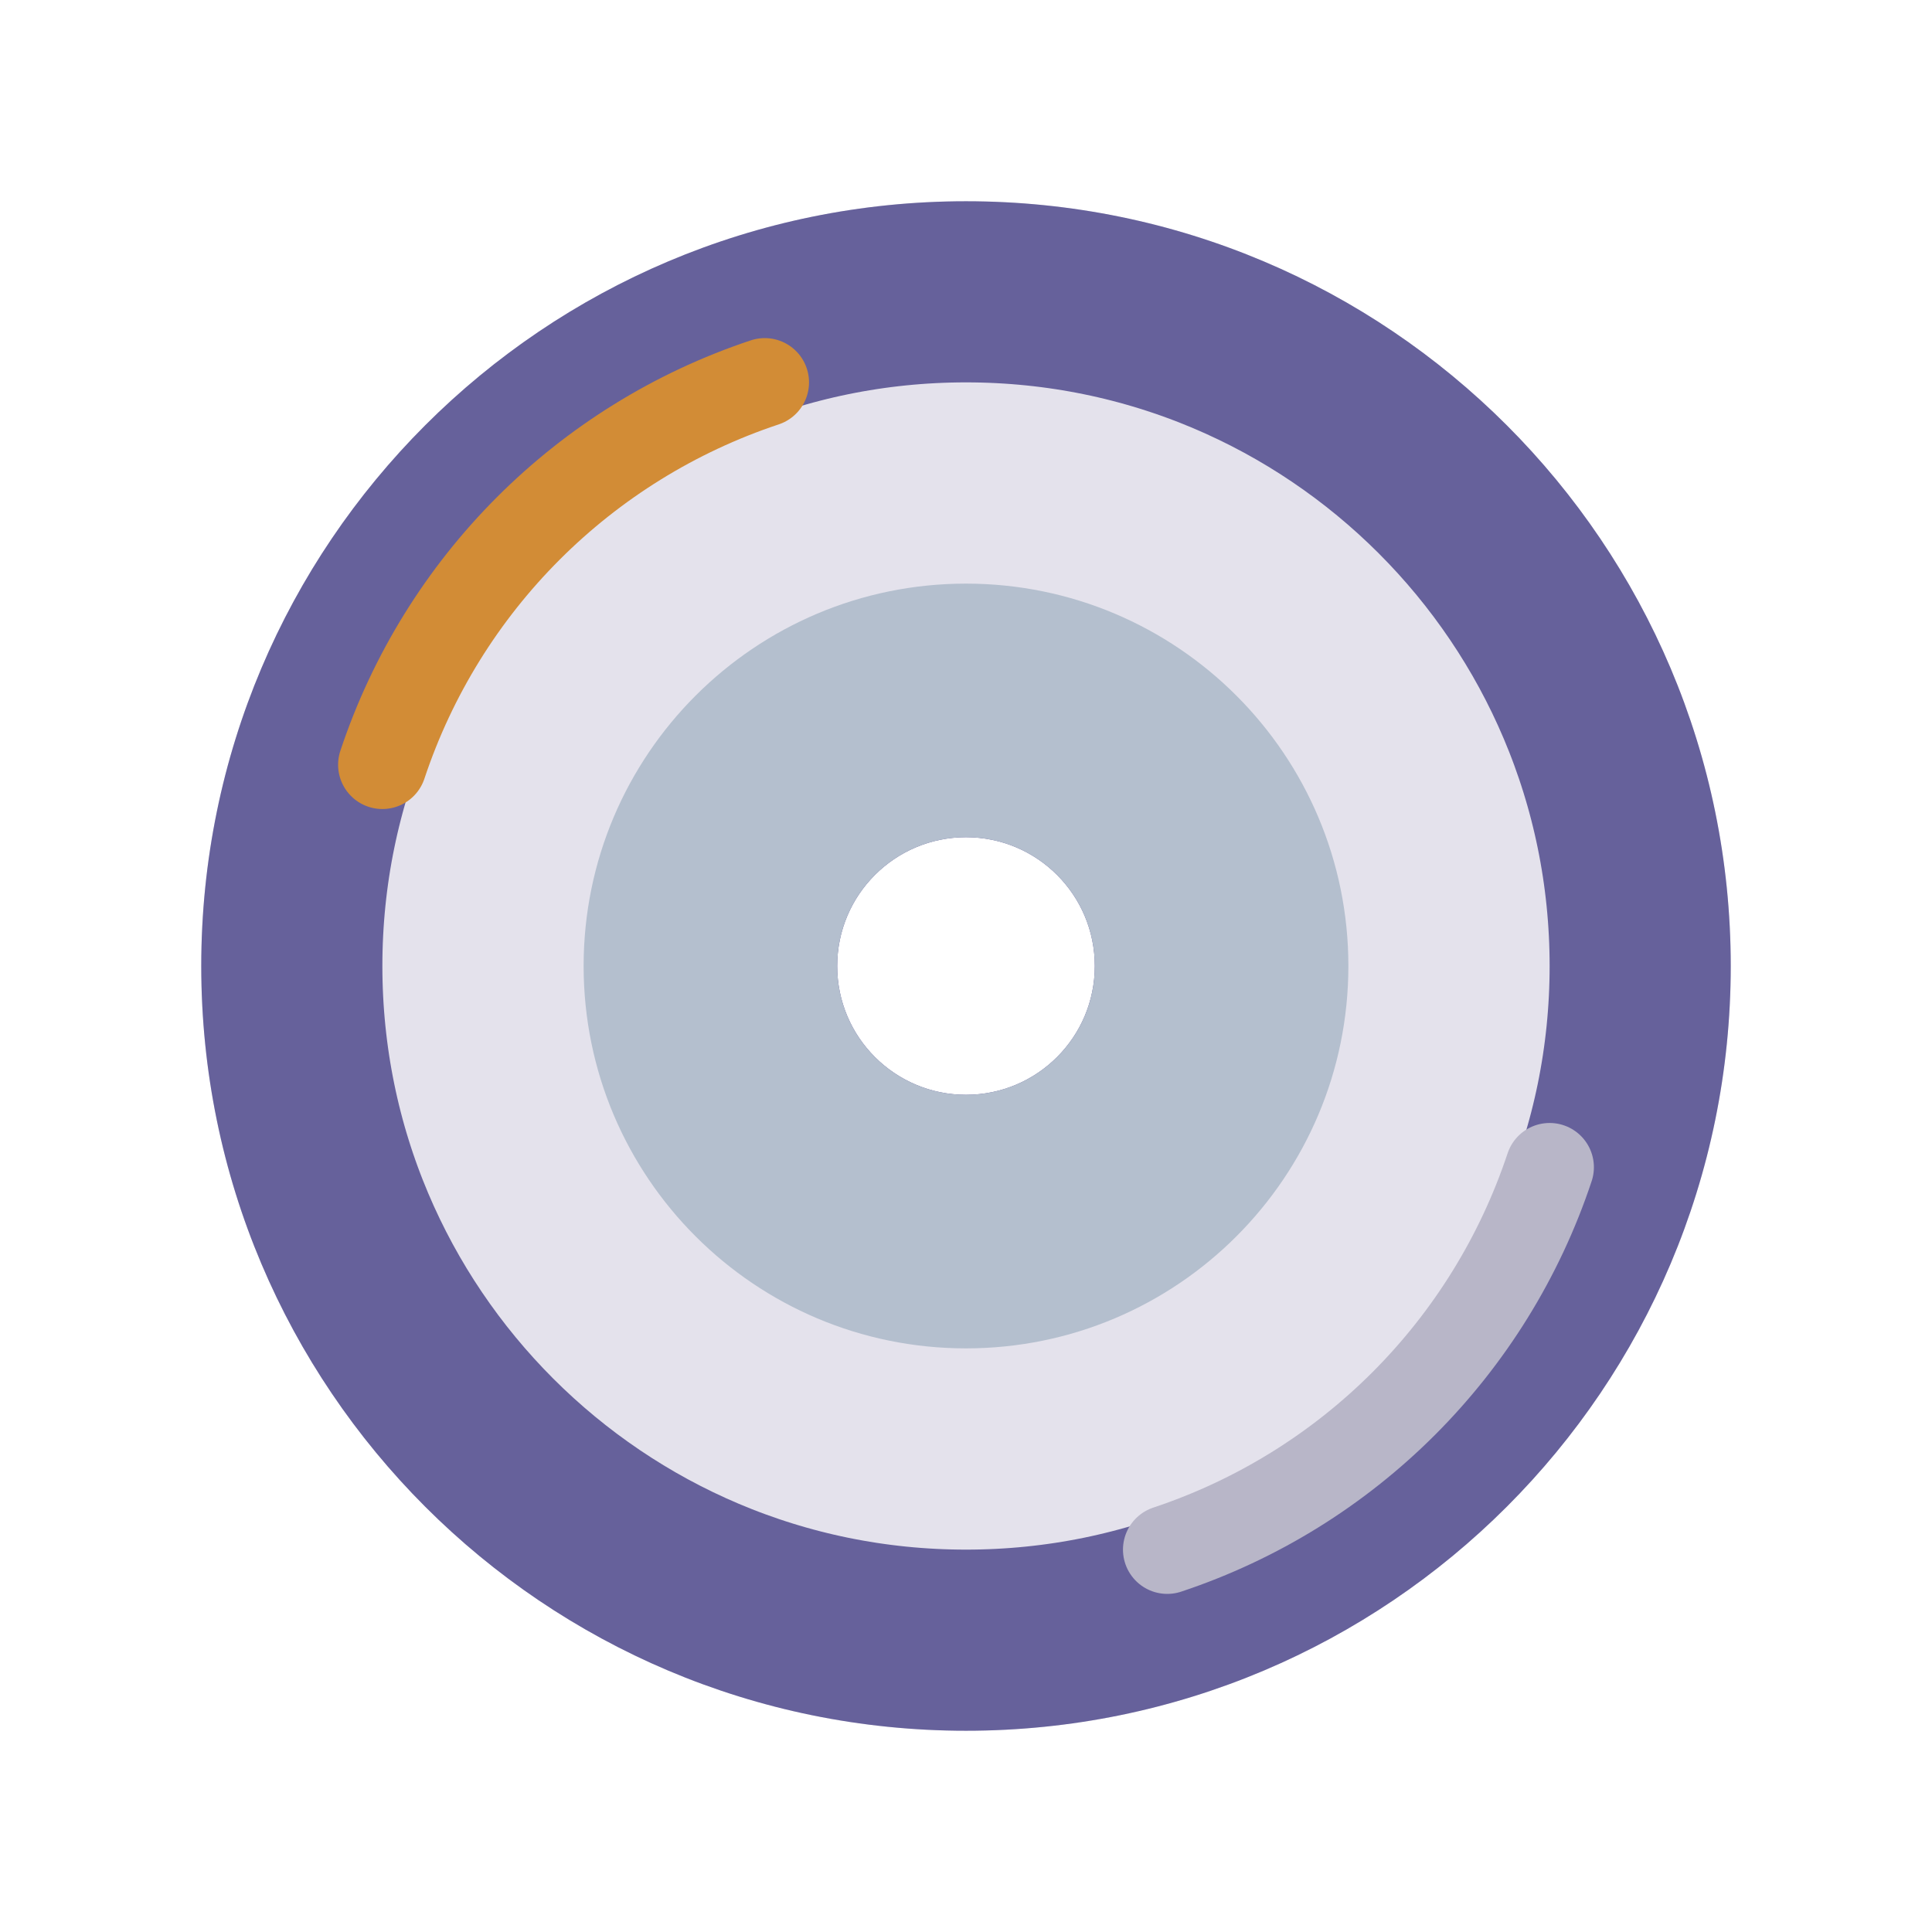
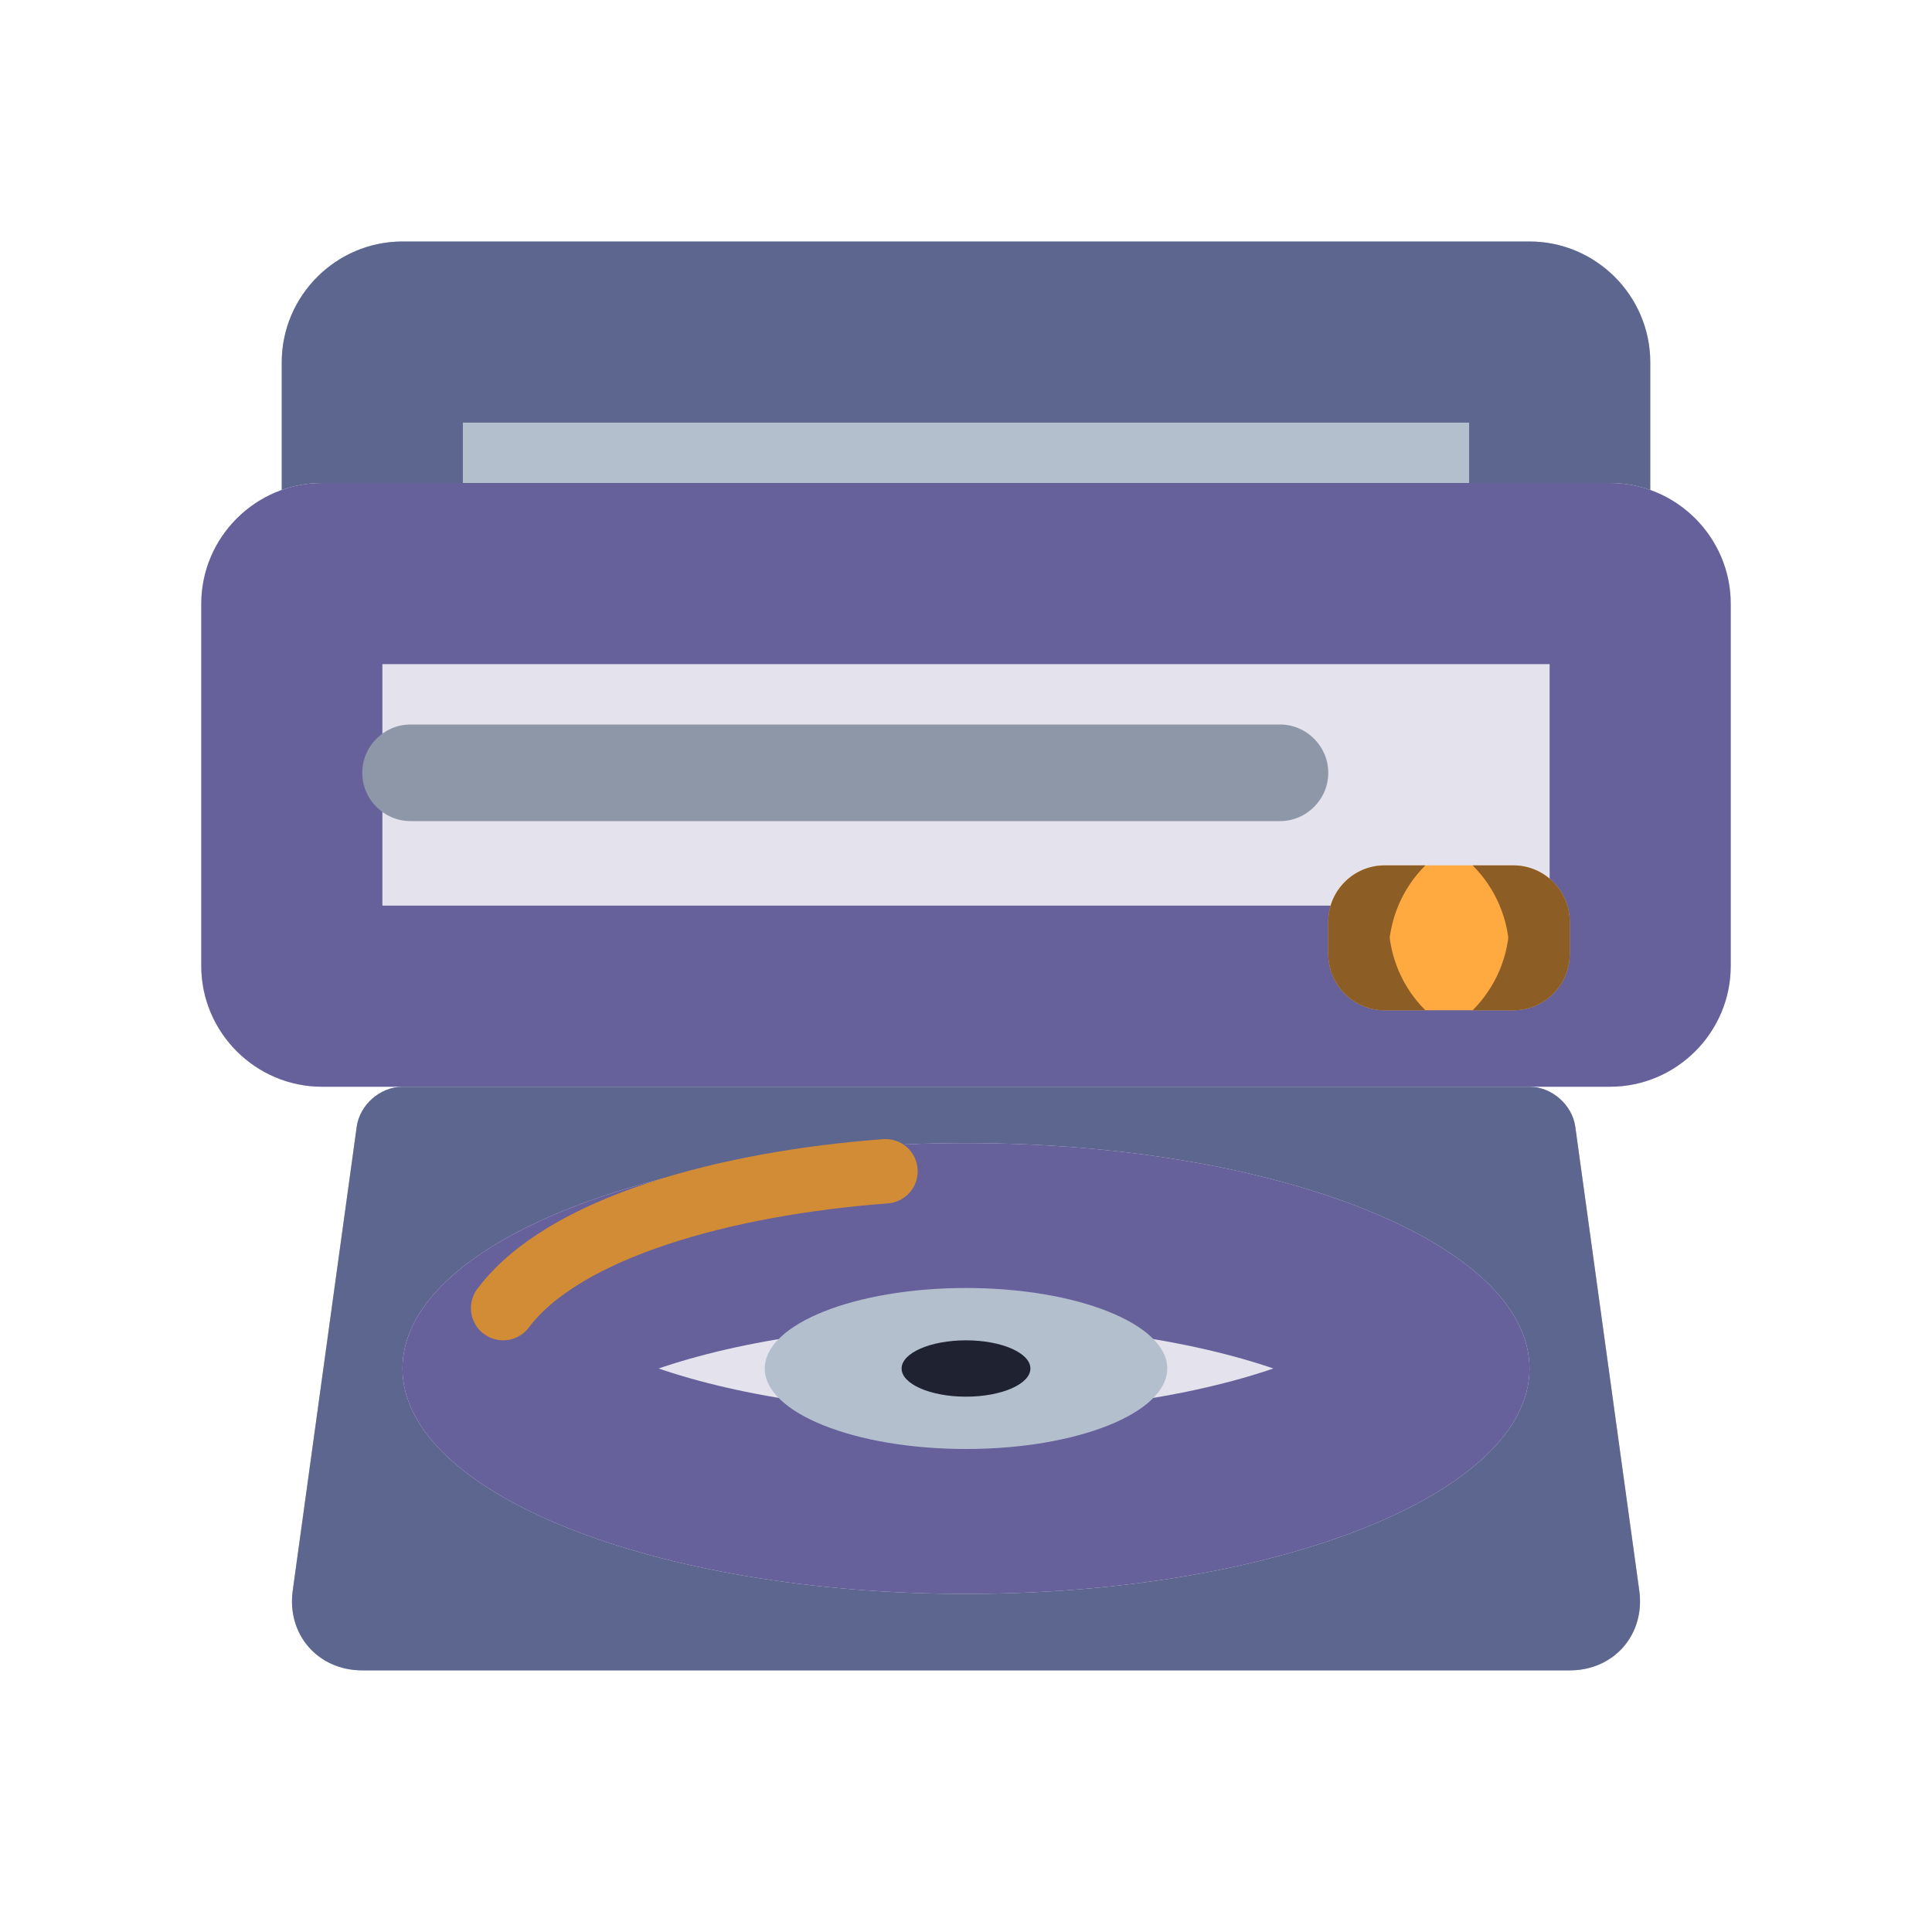
<svg xmlns="http://www.w3.org/2000/svg" viewBox="0 0 48 48" width="48" height="48">
  <defs>
    <clipPath id="al-cd-16-c1">
-       <path d="M5 24 a19 19 0 1 0 38 0 a19 19 0 1 0 -38 0 Z M20.8 24 a3.2 3.2 0 1 0 6.4 0 a3.2 3.2 0 1 0 -6.4 0 Z" clip-rule="evenodd" />
+       <path d="M7 9 C7 7.35 8.35 6 10 6 L38 6 C39.65 6 41 7.35 41 9 L41 16 C41 17.65 39.65 19 38 19 L10 19 C8.35 19 7 17.65 7 16 Z" clip-rule="evenodd" />
+     </clipPath>
+     <clipPath id="al-cd-16-c2">
+       <path d="M5 15 C5 13.35 6.35 12 8 12 L40 12 C41.65 12 43 13.35 43 15 L43 24 C43 25.65 41.65 27 40 27 L8 27 C6.35 27 5 25.65 5 24 Z" clip-rule="evenodd" />
+     </clipPath>
+     <clipPath id="al-cd-16-c3">
+       <path d="M33 22.9 C33 22.13 33.63 21.5 34.4 21.5 L37.6 21.5 C38.37 21.5 39 22.13 39 22.9 L39 23.7 C39 24.47 38.37 25.1 37.6 25.1 L34.4 25.1 C33.63 25.1 33 24.47 33 23.7 Z" clip-rule="evenodd" />
+     </clipPath>
+     <clipPath id="al-cd-16-c4">
+       <path d="M8.863 27.991 C8.939 27.446 9.45 27 10 27 L38 27 C38.55 27 39.061 27.446 39.137 27.991 L40.727 39.519 C40.877 40.608 40.1 41.5 39 41.5 L9 41.5 C7.9 41.5 7.123 40.608 7.273 39.519 Z" clip-rule="evenodd" />
+     </clipPath>
+     <clipPath id="al-cd-16-c5">
+       <path d="M10 34 a14 5.6 0 1 0 28 0 a14 5.6 0 1 0 -28 0 Z" clip-rule="evenodd" />
    </clipPath>
  </defs>
-   <path d="M5 24 a19 19 0 1 0 38 0 a19 19 0 1 0 -38 0 Z M20.8 24 a3.2 3.2 0 1 0 6.4 0 a3.2 3.2 0 1 0 -6.4 0 Z" fill="#e4e2ec" fill-rule="evenodd" />
+   <path d="M7 9 C7 7.35 8.35 6 10 6 L38 6 C39.65 6 41 7.35 41 9 L41 16 C41 17.65 39.65 19 38 19 L10 19 C8.35 19 7 17.65 7 16 Z" fill="#b4bfce" fill-rule="evenodd" />
  <g clip-path="url(#al-cd-16-c1)">
-     <path d="M5 24 a19 19 0 1 0 38 0 a19 19 0 1 0 -38 0 Z M20.8 24 a3.2 3.2 0 1 0 6.4 0 a3.2 3.2 0 1 0 -6.4 0 Z" fill="none" stroke="#66619b" stroke-width="9" stroke-opacity="1" />
+     <path d="M7 9 C7 7.35 8.35 6 10 6 L38 6 C39.65 6 41 7.35 41 9 L41 16 C41 17.65 39.65 19 38 19 L10 19 C8.35 19 7 17.65 7 16 Z" fill="none" stroke="#5d668f" stroke-width="9" stroke-opacity="1" />
  </g>
-   <path d="M14.5 24 a9.5 9.5 0 1 0 19 0 a9.5 9.5 0 1 0 -19 0 Z M20.8 24 a3.2 3.2 0 1 0 6.4 0 a3.2 3.2 0 1 0 -6.4 0 Z" fill="#b4bfce" fill-rule="evenodd" />
-   <path d="M9.5 19 A15 15 0 0 1 19 9.5" fill="none" stroke="#d28c36" stroke-width="2.2" stroke-linecap="round" stroke-linejoin="round" />
-   <path d="M38.5 29 A15 15 0 0 1 29 38.5" fill="none" stroke="#b8b6c8" stroke-width="2.2" stroke-linecap="round" stroke-linejoin="round" />
+   <path d="M5 15 C5 13.35 6.35 12 8 12 L40 12 C41.65 12 43 13.35 43 15 L43 24 C43 25.65 41.65 27 40 27 L8 27 C6.35 27 5 25.65 5 24 Z" fill="#e4e2ec" fill-rule="evenodd" />
+   <g clip-path="url(#al-cd-16-c2)">
+     <path d="M5 15 C5 13.35 6.35 12 8 12 L40 12 C41.65 12 43 13.35 43 15 L43 24 C43 25.65 41.65 27 40 27 L8 27 C6.35 27 5 25.65 5 24 Z" fill="none" stroke="#66619b" stroke-width="9" stroke-opacity="1" />
+   </g>
+   <path d="M9 19.2 C9 18.54 9.54 18 10.2 18 L31.8 18 C32.46 18 33 18.54 33 19.2 L33 19.2 C33 19.86 32.46 20.4 31.8 20.4 L10.2 20.4 C9.54 20.4 9 19.86 9 19.2 Z" fill="#8d97a8" fill-rule="evenodd" />
+   <path d="M33 22.9 C33 22.13 33.63 21.5 34.4 21.5 L37.6 21.5 C38.37 21.5 39 22.13 39 22.9 L39 23.7 C39 24.47 38.37 25.1 37.6 25.1 L34.4 25.1 C33.63 25.1 33 24.47 33 23.7 Z" fill="#ffaa40" fill-rule="evenodd" />
+   <g clip-path="url(#al-cd-16-c3)">
+     <path d="M33 22.9 C33 22.13 33.63 21.5 34.4 21.5 L37.6 21.5 C38.37 21.5 39 22.13 39 22.9 L39 23.7 C39 24.47 38.37 25.1 37.6 25.1 L34.4 25.1 C33.63 25.1 33 24.47 33 23.7 Z" fill="none" stroke="#8c5e26" stroke-width="9" stroke-opacity="1" />
+   </g>
+   <path d="M8.863 27.991 C8.939 27.446 9.45 27 10 27 L38 27 C38.55 27 39.061 27.446 39.137 27.991 L40.727 39.519 C40.877 40.608 40.1 41.5 39 41.5 L9 41.5 C7.9 41.5 7.123 40.608 7.273 39.519 Z" fill="#b4bfce" fill-rule="evenodd" />
+   <g clip-path="url(#al-cd-16-c4)">
+     <path d="M8.863 27.991 C8.939 27.446 9.45 27 10 27 L38 27 C38.55 27 39.061 27.446 39.137 27.991 L40.727 39.519 C40.877 40.608 40.1 41.5 39 41.5 L9 41.5 C7.9 41.5 7.123 40.608 7.273 39.519 Z" fill="none" stroke="#5d668f" stroke-width="9" stroke-opacity="1" />
+   </g>
+   <path d="M10 34 a14 5.6 0 1 0 28 0 a14 5.6 0 1 0 -28 0 Z" fill="#e4e2ec" fill-rule="evenodd" />
+   <g clip-path="url(#al-cd-16-c5)">
+     <path d="M10 34 a14 5.6 0 1 0 28 0 a14 5.6 0 1 0 -28 0 Z" fill="none" stroke="#66619b" stroke-width="9" stroke-opacity="1" />
+   </g>
+   <path d="M19 34 a5 2 0 1 0 10 0 a5 2 0 1 0 -10 0 Z" fill="#b4bfce" fill-rule="evenodd" />
+   <path d="M22.4 34 a1.6 0.7 0 1 0 3.2 0 a1.6 0.7 0 1 0 -3.2 0 Z" fill="#1f2230" fill-rule="evenodd" />
+   <path d="M12.5 32.5 C14 30.5 18 29.4 22 29.1" fill="none" stroke="#d28c36" stroke-width="1.6" stroke-linecap="round" stroke-linejoin="round" />
</svg>
